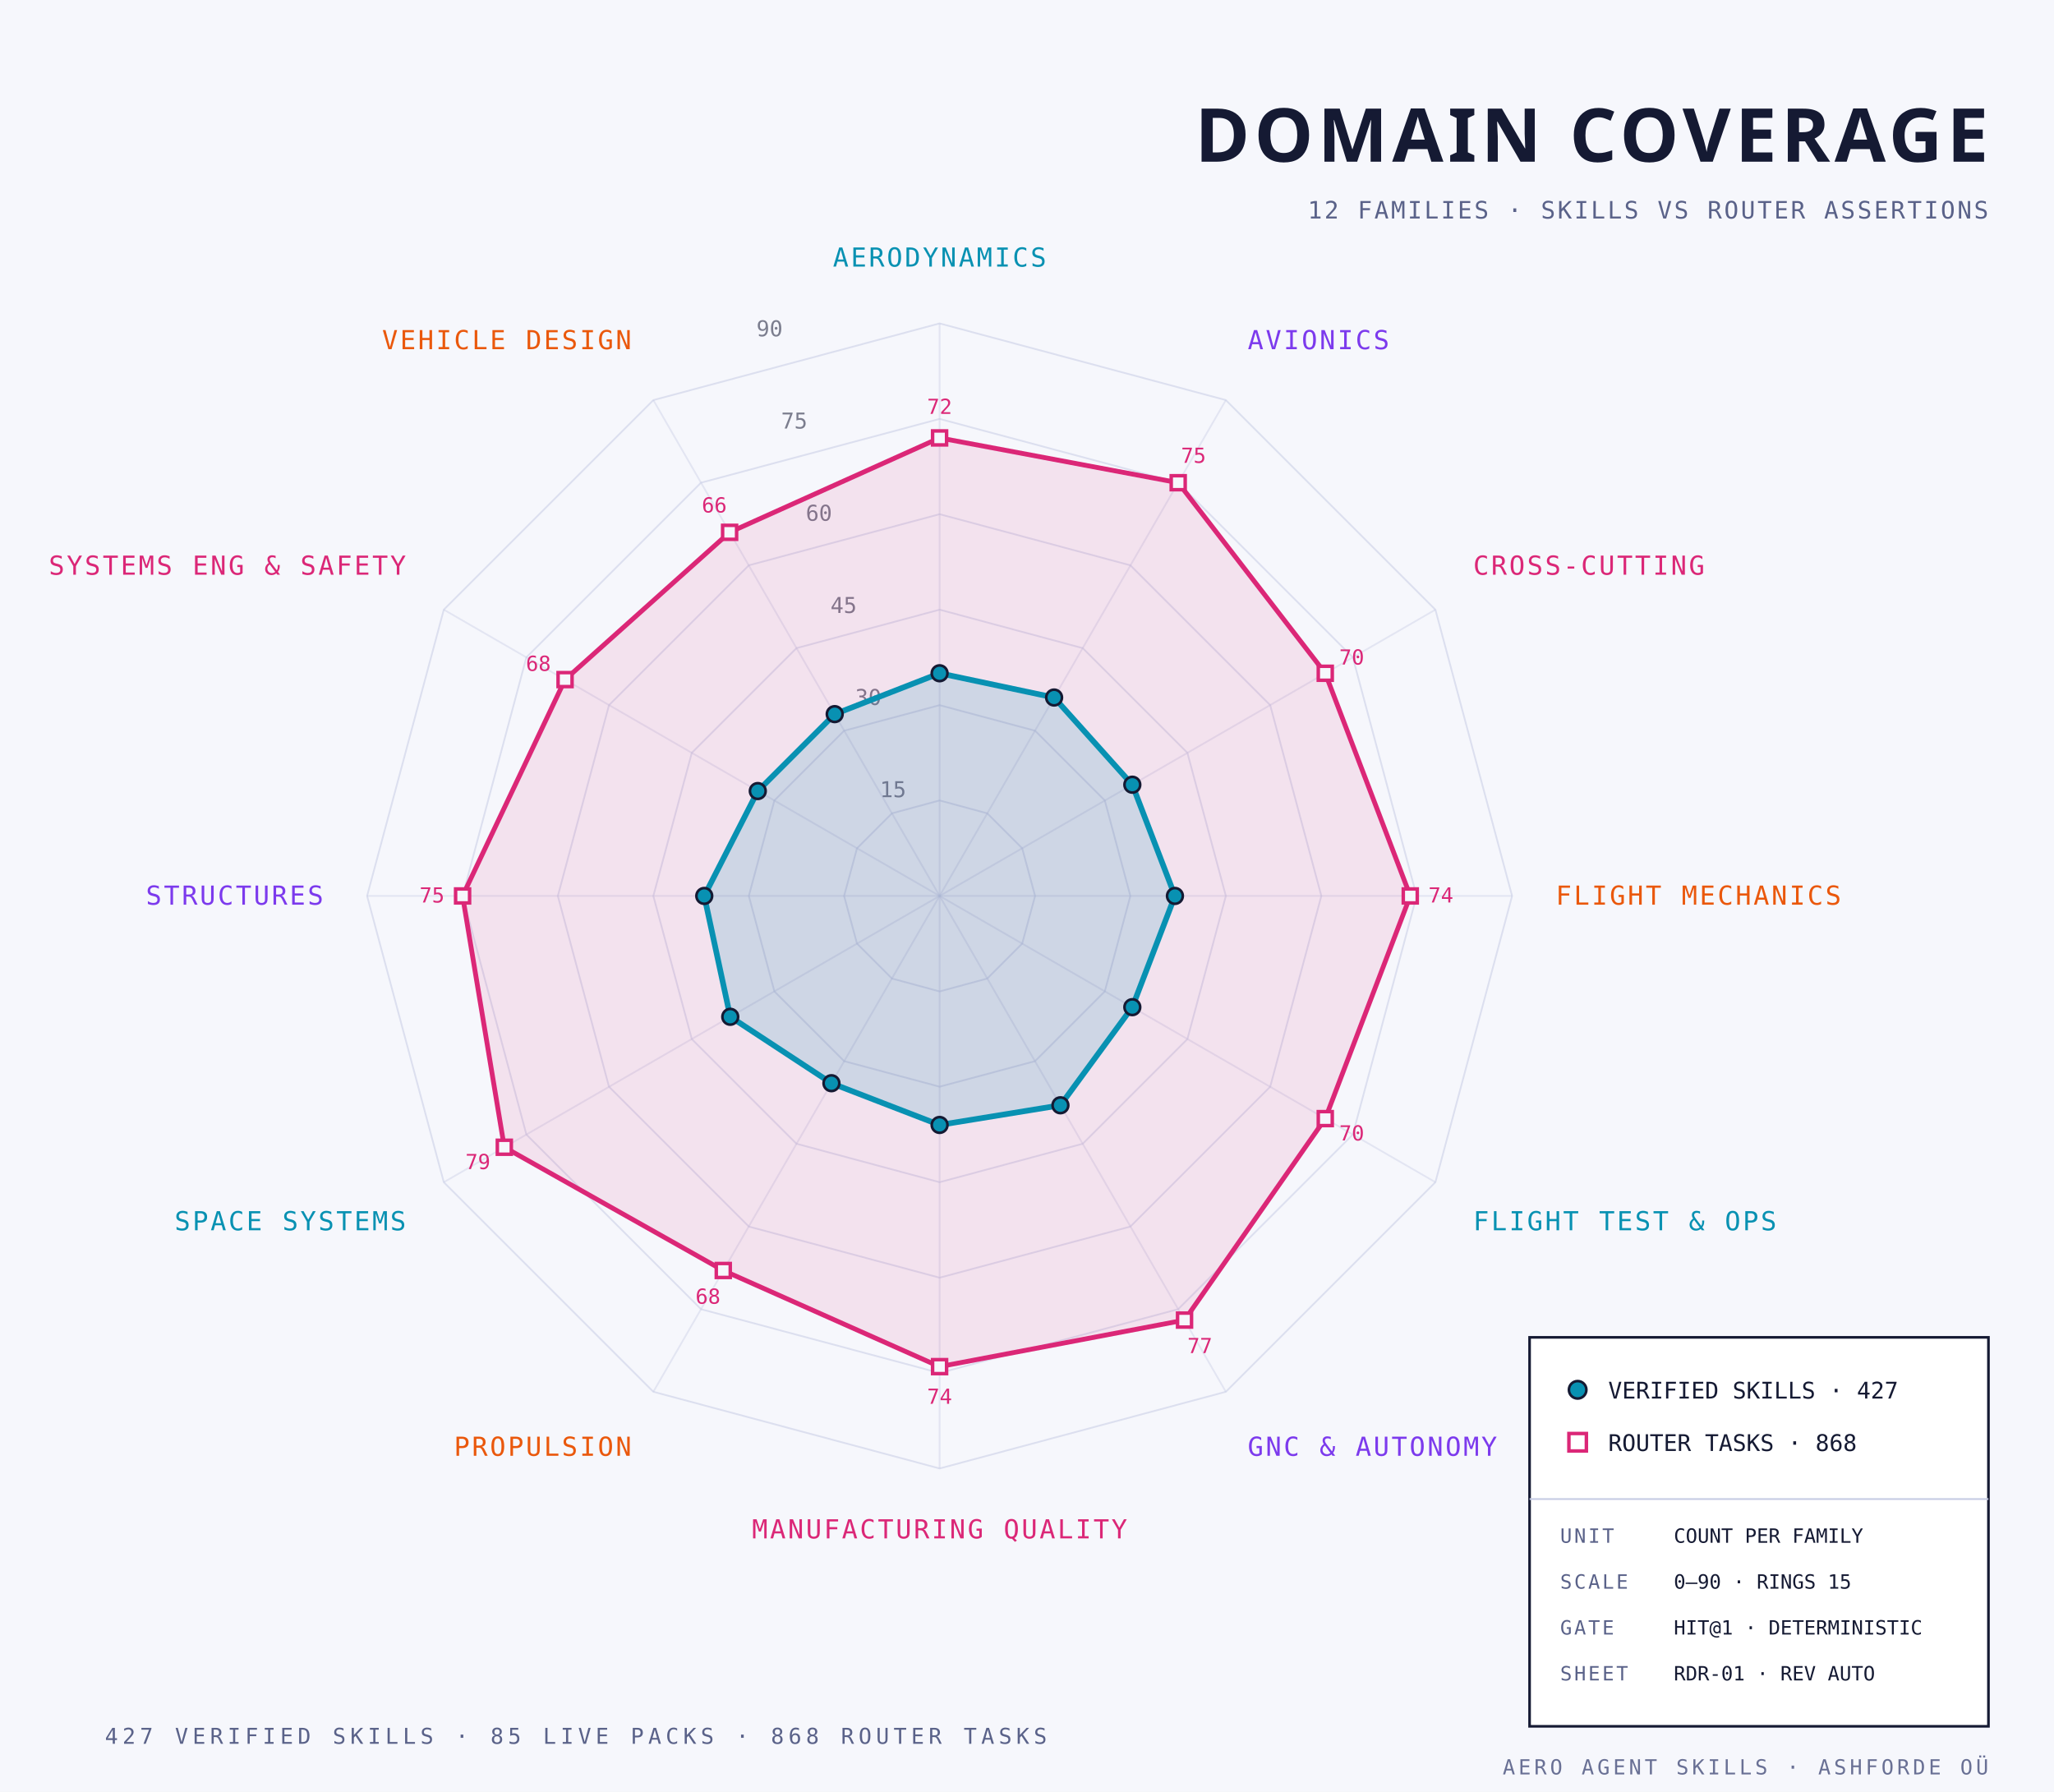
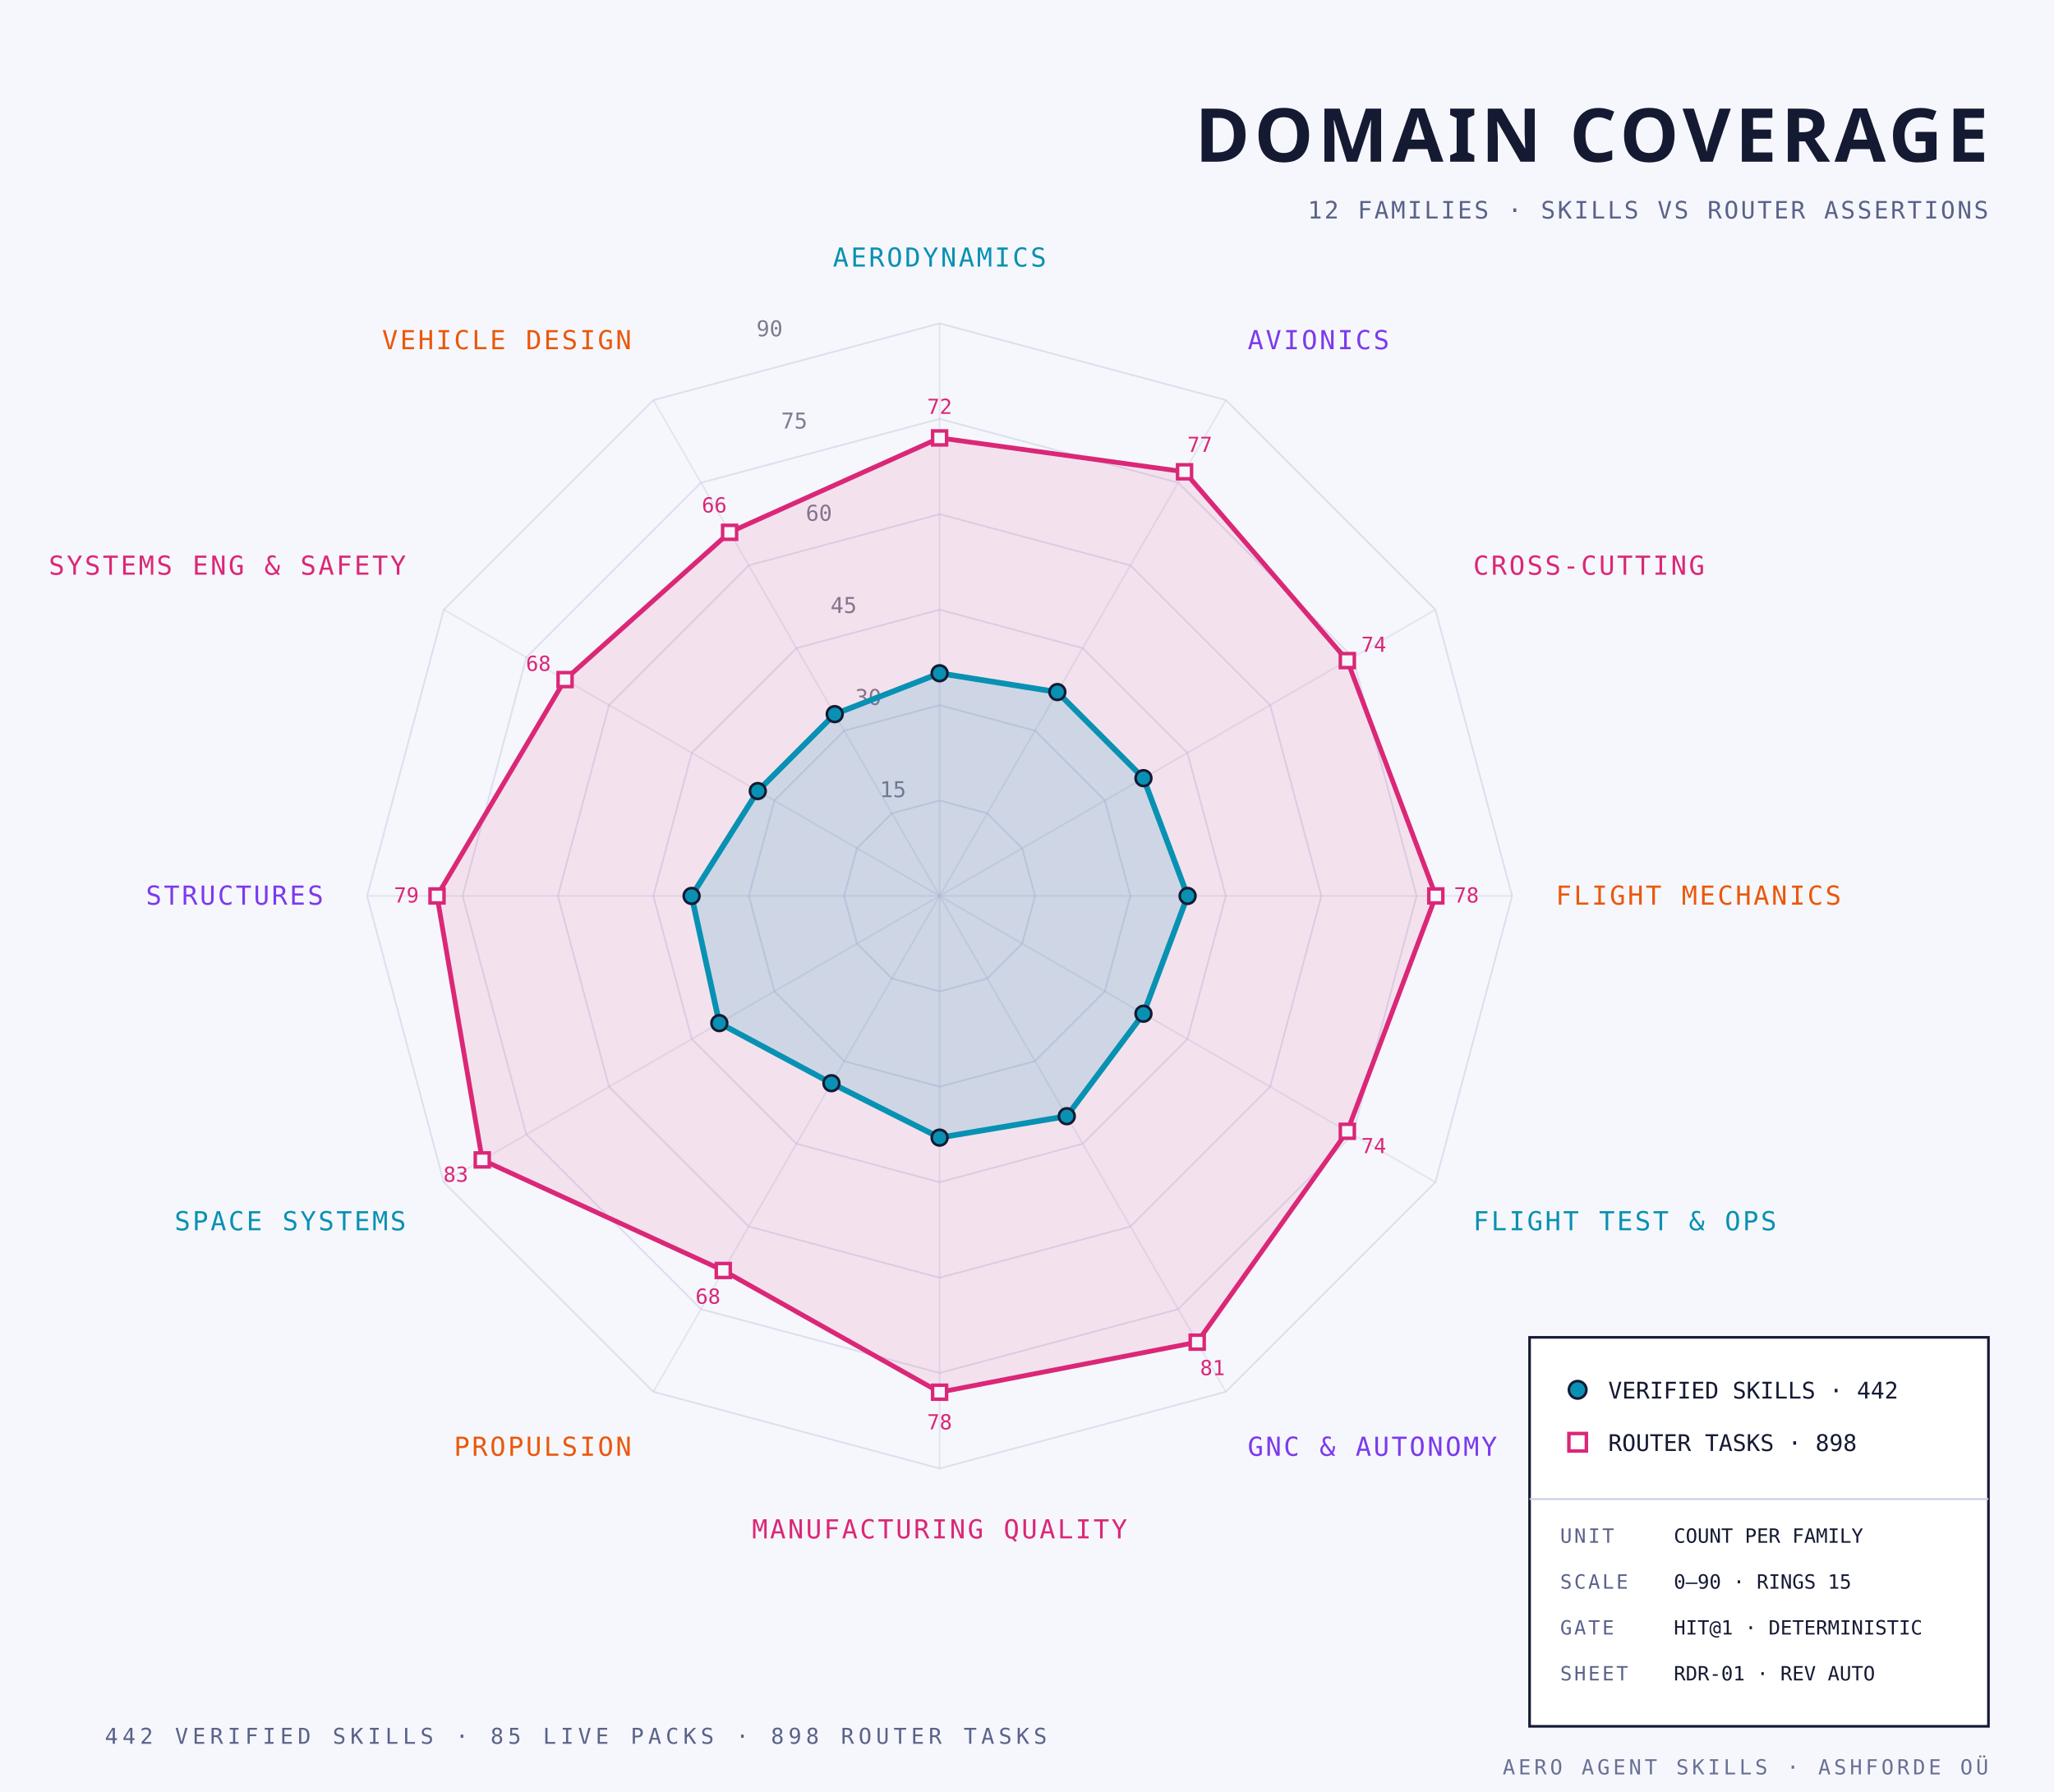
<svg xmlns="http://www.w3.org/2000/svg" width="940" height="820" viewBox="0 0 940 820">
  <style>
    .mono { font-family: "JetBrains Mono", "IBM Plex Mono", "Menlo", monospace; }
    .cond { font-family: "Barlow Condensed", "DIN Condensed", "Arial Narrow", sans-serif; font-weight: 700; text-transform: uppercase; }
    .serif { font-family: "Instrument Serif", Georgia, serif; font-style: italic; }
  </style>
  <rect width="940" height="820" fill="#f6f7fc" />
  <polygon points="430.0,366.3 451.8,372.2 467.8,388.2 473.7,410.0 467.8,431.8 451.8,447.8 430.0,453.7 408.2,447.8 392.2,431.8 386.3,410.0 392.2,388.2 408.2,372.2" fill="none" stroke="#c6cce4" stroke-width="0.8" stroke-opacity="0.55" />
  <polygon points="430.0,322.7 473.7,334.4 505.6,366.3 517.3,410.0 505.6,453.7 473.7,485.6 430.0,497.3 386.3,485.6 354.4,453.7 342.7,410.0 354.4,366.3 386.3,334.4" fill="none" stroke="#c6cce4" stroke-width="0.8" stroke-opacity="0.55" />
  <polygon points="430.0,279.0 495.5,296.6 543.4,344.5 561.0,410.0 543.4,475.5 495.5,523.4 430.0,541.0 364.5,523.4 316.6,475.5 299.0,410.0 316.6,344.5 364.5,296.6" fill="none" stroke="#c6cce4" stroke-width="0.8" stroke-opacity="0.55" />
  <polygon points="430.0,235.3 517.3,258.7 581.3,322.7 604.7,410.0 581.3,497.3 517.3,561.3 430.0,584.7 342.7,561.3 278.7,497.3 255.3,410.0 278.7,322.7 342.7,258.7" fill="none" stroke="#c6cce4" stroke-width="0.8" stroke-opacity="0.55" />
  <polygon points="430.0,191.7 539.2,220.9 619.1,300.8 648.3,410.0 619.1,519.2 539.2,599.1 430.0,628.3 320.8,599.1 240.9,519.2 211.7,410.0 240.9,300.8 320.8,220.9" fill="none" stroke="#c6cce4" stroke-width="0.8" stroke-opacity="0.55" />
  <polygon points="430.0,148.0 561.0,183.1 656.9,279.0 692.0,410.0 656.9,541.0 561.0,636.9 430.0,672.0 299.0,636.9 203.1,541.0 168.0,410.0 203.1,279.0 299.0,183.1" fill="none" stroke="#c6cce4" stroke-width="0.8" stroke-opacity="0.55" />
  <line x1="430" y1="410" x2="430.0" y2="148.0" stroke="#c6cce4" stroke-width="0.8" stroke-opacity="0.4" />
  <line x1="430" y1="410" x2="561.0" y2="183.1" stroke="#c6cce4" stroke-width="0.8" stroke-opacity="0.4" />
  <line x1="430" y1="410" x2="656.9" y2="279.0" stroke="#c6cce4" stroke-width="0.8" stroke-opacity="0.4" />
  <line x1="430" y1="410" x2="692.0" y2="410.0" stroke="#c6cce4" stroke-width="0.8" stroke-opacity="0.4" />
  <line x1="430" y1="410" x2="656.9" y2="541.0" stroke="#c6cce4" stroke-width="0.8" stroke-opacity="0.4" />
  <line x1="430" y1="410" x2="561.0" y2="636.9" stroke="#c6cce4" stroke-width="0.8" stroke-opacity="0.4" />
  <line x1="430" y1="410" x2="430.0" y2="672.0" stroke="#c6cce4" stroke-width="0.8" stroke-opacity="0.4" />
  <line x1="430" y1="410" x2="299.0" y2="636.9" stroke="#c6cce4" stroke-width="0.8" stroke-opacity="0.4" />
  <line x1="430" y1="410" x2="203.1" y2="541.0" stroke="#c6cce4" stroke-width="0.8" stroke-opacity="0.4" />
  <line x1="430" y1="410" x2="168.0" y2="410.0" stroke="#c6cce4" stroke-width="0.8" stroke-opacity="0.4" />
  <line x1="430" y1="410" x2="203.1" y2="279.0" stroke="#c6cce4" stroke-width="0.8" stroke-opacity="0.4" />
  <line x1="430" y1="410" x2="299.0" y2="183.1" stroke="#c6cce4" stroke-width="0.8" stroke-opacity="0.4" />
  <text class="mono" x="414.7" y="364.8" text-anchor="end" font-size="10" fill="#151a33" opacity="0.55">15</text>
  <text class="mono" x="403.4" y="322.6" text-anchor="end" font-size="10" fill="#151a33" opacity="0.55">30</text>
  <text class="mono" x="392.1" y="280.5" text-anchor="end" font-size="10" fill="#151a33" opacity="0.55">45</text>
  <text class="mono" x="380.8" y="238.3" text-anchor="end" font-size="10" fill="#151a33" opacity="0.55">60</text>
  <text class="mono" x="369.5" y="196.1" text-anchor="end" font-size="10" fill="#151a33" opacity="0.55">75</text>
  <text class="mono" x="358.2" y="153.9" text-anchor="end" font-size="10" fill="#151a33" opacity="0.55">90</text>
  <text class="mono" x="430.0" y="122.0" text-anchor="middle" font-size="12" fill="#0891b2" letter-spacing="1">AERODYNAMICS</text>
  <text class="mono" x="571.0" y="159.8" text-anchor="start" font-size="12" fill="#7c3aed" letter-spacing="1">AVIONICS</text>
  <text class="mono" x="674.2" y="263.0" text-anchor="start" font-size="12" fill="#db2777" letter-spacing="1">CROSS-CUTTING</text>
  <text class="mono" x="712.0" y="414.0" text-anchor="start" font-size="12" fill="#ea580c" letter-spacing="1">FLIGHT MECHANICS</text>
  <text class="mono" x="674.2" y="563.0" text-anchor="start" font-size="12" fill="#0891b2" letter-spacing="1">FLIGHT TEST &amp; OPS</text>
  <text class="mono" x="571.0" y="666.2" text-anchor="start" font-size="12" fill="#7c3aed" letter-spacing="1">GNC &amp; AUTONOMY</text>
  <text class="mono" x="430.0" y="704.0" text-anchor="middle" font-size="12" fill="#db2777" letter-spacing="1">MANUFACTURING QUALITY</text>
  <text class="mono" x="289.0" y="666.2" text-anchor="end" font-size="12" fill="#ea580c" letter-spacing="1">PROPULSION</text>
  <text class="mono" x="185.8" y="563.0" text-anchor="end" font-size="12" fill="#0891b2" letter-spacing="1">SPACE SYSTEMS</text>
  <text class="mono" x="148.0" y="414.0" text-anchor="end" font-size="12" fill="#7c3aed" letter-spacing="1">STRUCTURES</text>
  <text class="mono" x="185.8" y="263.0" text-anchor="end" font-size="12" fill="#db2777" letter-spacing="1">SYSTEMS ENG &amp; SAFETY</text>
  <text class="mono" x="289.0" y="159.8" text-anchor="end" font-size="12" fill="#ea580c" letter-spacing="1">VEHICLE DESIGN</text>
-   <polygon points="430.0,200.4 539.2,220.9 606.5,308.1 645.4,410.0 606.5,511.9 542.1,604.1 430.0,625.4 331.0,581.4 230.8,525.0 211.7,410.0 258.6,311.0 333.9,243.6" fill="#db2777" fill-opacity="0.10" stroke="#db2777" stroke-width="2.2" />
+   <polygon points="430.0,200.4 542.1,215.9 616.6,302.3 657.1,410.0 616.6,517.7 547.9,614.2 430.0,637.1 331.0,581.4 220.7,530.8 200.0,410.0 258.6,311.0 333.9,243.6" fill="#db2777" fill-opacity="0.10" stroke="#db2777" stroke-width="2.2" />
  <rect x="426.8" y="197.2" width="6.4" height="6.4" fill="#f6f7fc" stroke="#db2777" stroke-width="1.6" />
-   <rect x="536.0" y="217.7" width="6.4" height="6.4" fill="#f6f7fc" stroke="#db2777" stroke-width="1.6" />
-   <rect x="603.3" y="304.9" width="6.4" height="6.4" fill="#f6f7fc" stroke="#db2777" stroke-width="1.6" />
-   <rect x="642.2" y="406.8" width="6.4" height="6.4" fill="#f6f7fc" stroke="#db2777" stroke-width="1.6" />
-   <rect x="603.3" y="508.7" width="6.4" height="6.4" fill="#f6f7fc" stroke="#db2777" stroke-width="1.6" />
-   <rect x="538.9" y="600.9" width="6.4" height="6.4" fill="#f6f7fc" stroke="#db2777" stroke-width="1.6" />
-   <rect x="426.8" y="622.2" width="6.4" height="6.4" fill="#f6f7fc" stroke="#db2777" stroke-width="1.6" />
+   <rect x="538.9" y="212.7" width="6.4" height="6.4" fill="#f6f7fc" stroke="#db2777" stroke-width="1.6" />
+   <rect x="613.4" y="299.1" width="6.4" height="6.4" fill="#f6f7fc" stroke="#db2777" stroke-width="1.6" />
+   <rect x="653.9" y="406.8" width="6.4" height="6.4" fill="#f6f7fc" stroke="#db2777" stroke-width="1.6" />
+   <rect x="613.4" y="514.5" width="6.4" height="6.4" fill="#f6f7fc" stroke="#db2777" stroke-width="1.6" />
+   <rect x="544.7" y="611.0" width="6.4" height="6.4" fill="#f6f7fc" stroke="#db2777" stroke-width="1.6" />
+   <rect x="426.8" y="633.9" width="6.4" height="6.4" fill="#f6f7fc" stroke="#db2777" stroke-width="1.6" />
  <rect x="327.8" y="578.2" width="6.4" height="6.4" fill="#f6f7fc" stroke="#db2777" stroke-width="1.6" />
-   <rect x="227.6" y="521.8" width="6.4" height="6.4" fill="#f6f7fc" stroke="#db2777" stroke-width="1.6" />
-   <rect x="208.5" y="406.8" width="6.4" height="6.4" fill="#f6f7fc" stroke="#db2777" stroke-width="1.6" />
+   <rect x="217.5" y="527.6" width="6.4" height="6.4" fill="#f6f7fc" stroke="#db2777" stroke-width="1.6" />
+   <rect x="196.8" y="406.8" width="6.4" height="6.4" fill="#f6f7fc" stroke="#db2777" stroke-width="1.6" />
  <rect x="255.4" y="307.8" width="6.4" height="6.4" fill="#f6f7fc" stroke="#db2777" stroke-width="1.6" />
  <rect x="330.7" y="240.4" width="6.4" height="6.4" fill="#f6f7fc" stroke="#db2777" stroke-width="1.6" />
-   <polygon points="430.0,308.1 482.4,319.2 518.2,359.1 537.7,410.0 518.2,460.9 485.3,505.8 430.0,514.8 380.5,495.7 334.2,465.3 322.3,410.0 346.8,362.0 382.0,326.8" fill="#0891b2" fill-opacity="0.16" stroke="#0891b2" stroke-width="2.6" />
+   <polygon points="430.0,308.1 483.9,316.7 523.3,356.1 543.5,410.0 523.3,463.9 488.2,510.8 430.0,520.6 380.5,495.7 329.2,468.2 316.5,410.0 346.8,362.0 382.0,326.8" fill="#0891b2" fill-opacity="0.16" stroke="#0891b2" stroke-width="2.6" />
  <circle cx="430.0" cy="308.1" r="3.6" fill="#0891b2" stroke="#151a33" stroke-width="1.2" />
-   <circle cx="482.4" cy="319.2" r="3.6" fill="#0891b2" stroke="#151a33" stroke-width="1.2" />
-   <circle cx="518.2" cy="359.1" r="3.6" fill="#0891b2" stroke="#151a33" stroke-width="1.2" />
-   <circle cx="537.7" cy="410.0" r="3.6" fill="#0891b2" stroke="#151a33" stroke-width="1.2" />
-   <circle cx="518.2" cy="460.9" r="3.6" fill="#0891b2" stroke="#151a33" stroke-width="1.2" />
-   <circle cx="485.3" cy="505.8" r="3.6" fill="#0891b2" stroke="#151a33" stroke-width="1.2" />
-   <circle cx="430.0" cy="514.8" r="3.6" fill="#0891b2" stroke="#151a33" stroke-width="1.2" />
+   <circle cx="483.9" cy="316.7" r="3.6" fill="#0891b2" stroke="#151a33" stroke-width="1.2" />
+   <circle cx="523.3" cy="356.1" r="3.6" fill="#0891b2" stroke="#151a33" stroke-width="1.2" />
+   <circle cx="543.5" cy="410.0" r="3.6" fill="#0891b2" stroke="#151a33" stroke-width="1.2" />
+   <circle cx="523.3" cy="463.9" r="3.6" fill="#0891b2" stroke="#151a33" stroke-width="1.2" />
+   <circle cx="488.2" cy="510.8" r="3.6" fill="#0891b2" stroke="#151a33" stroke-width="1.2" />
+   <circle cx="430.0" cy="520.6" r="3.6" fill="#0891b2" stroke="#151a33" stroke-width="1.2" />
  <circle cx="380.5" cy="495.7" r="3.6" fill="#0891b2" stroke="#151a33" stroke-width="1.2" />
-   <circle cx="334.2" cy="465.3" r="3.6" fill="#0891b2" stroke="#151a33" stroke-width="1.2" />
-   <circle cx="322.3" cy="410.0" r="3.6" fill="#0891b2" stroke="#151a33" stroke-width="1.2" />
+   <circle cx="329.2" cy="468.2" r="3.6" fill="#0891b2" stroke="#151a33" stroke-width="1.2" />
+   <circle cx="316.5" cy="410.0" r="3.6" fill="#0891b2" stroke="#151a33" stroke-width="1.2" />
  <circle cx="346.8" cy="362.0" r="3.6" fill="#0891b2" stroke="#151a33" stroke-width="1.2" />
  <circle cx="382.0" cy="326.8" r="3.6" fill="#0891b2" stroke="#151a33" stroke-width="1.2" />
  <text class="mono" x="430.0" y="189.4" text-anchor="middle" font-size="9.5" fill="#db2777">72</text>
-   <text class="mono" x="546.2" y="211.8" text-anchor="middle" font-size="9.5" fill="#db2777">75</text>
-   <text class="mono" x="618.6" y="304.1" text-anchor="middle" font-size="9.5" fill="#db2777">70</text>
-   <text class="mono" x="659.4" y="413.0" text-anchor="middle" font-size="9.5" fill="#db2777">74</text>
-   <text class="mono" x="618.6" y="521.9" text-anchor="middle" font-size="9.5" fill="#db2777">70</text>
-   <text class="mono" x="549.1" y="619.2" text-anchor="middle" font-size="9.5" fill="#db2777">77</text>
-   <text class="mono" x="430.0" y="642.4" text-anchor="middle" font-size="9.5" fill="#db2777">74</text>
+   <text class="mono" x="549.1" y="206.8" text-anchor="middle" font-size="9.5" fill="#db2777">77</text>
+   <text class="mono" x="628.7" y="298.3" text-anchor="middle" font-size="9.5" fill="#db2777">74</text>
+   <text class="mono" x="671.1" y="413.0" text-anchor="middle" font-size="9.5" fill="#db2777">78</text>
+   <text class="mono" x="628.7" y="527.7" text-anchor="middle" font-size="9.5" fill="#db2777">74</text>
+   <text class="mono" x="554.9" y="629.3" text-anchor="middle" font-size="9.5" fill="#db2777">81</text>
+   <text class="mono" x="430.0" y="654.1" text-anchor="middle" font-size="9.5" fill="#db2777">78</text>
  <text class="mono" x="324.0" y="596.6" text-anchor="middle" font-size="9.5" fill="#db2777">68</text>
-   <text class="mono" x="218.7" y="535.0" text-anchor="middle" font-size="9.5" fill="#db2777">79</text>
-   <text class="mono" x="197.7" y="413.0" text-anchor="middle" font-size="9.5" fill="#db2777">75</text>
+   <text class="mono" x="208.6" y="540.8" text-anchor="middle" font-size="9.5" fill="#db2777">83</text>
+   <text class="mono" x="186.0" y="413.0" text-anchor="middle" font-size="9.5" fill="#db2777">79</text>
  <text class="mono" x="246.4" y="307.0" text-anchor="middle" font-size="9.5" fill="#db2777">68</text>
  <text class="mono" x="326.9" y="234.5" text-anchor="middle" font-size="9.5" fill="#db2777">66</text>
  <text class="cond" x="910.0" y="74.0" text-anchor="end" font-size="34" fill="#151a33" letter-spacing="2">DOMAIN COVERAGE</text>
  <text class="mono" x="910.0" y="100.0" text-anchor="end" font-size="11" fill="#5a6289" letter-spacing="1">12 FAMILIES · SKILLS VS ROUTER ASSERTIONS</text>
  <rect x="700" y="612" width="210" height="178" fill="#ffffff" stroke="#151a33" stroke-width="1.2" />
  <line x1="700" y1="686" x2="910" y2="686" stroke="#c6cce4" stroke-width="0.8" />
  <circle cx="722" cy="636" r="4" fill="#0891b2" stroke="#151a33" stroke-width="1.2" />
-   <text class="mono" x="736.0" y="640.0" text-anchor="start" font-size="10.5" fill="#151a33">VERIFIED SKILLS · 427</text>
+   <text class="mono" x="736.0" y="640.0" text-anchor="start" font-size="10.5" fill="#151a33">VERIFIED SKILLS · 442</text>
  <rect x="718" y="656" width="8" height="8" fill="none" stroke="#db2777" stroke-width="1.6" />
-   <text class="mono" x="736.0" y="664.0" text-anchor="start" font-size="10.5" fill="#151a33">ROUTER TASKS · 868</text>
+   <text class="mono" x="736.0" y="664.0" text-anchor="start" font-size="10.5" fill="#151a33">ROUTER TASKS · 898</text>
  <text class="mono" x="714.0" y="706.0" text-anchor="start" font-size="9" fill="#5a6289" letter-spacing="1">UNIT</text>
  <text class="mono" x="766.0" y="706.0" text-anchor="start" font-size="9" fill="#151a33">COUNT PER FAMILY</text>
  <text class="mono" x="714.0" y="727.0" text-anchor="start" font-size="9" fill="#5a6289" letter-spacing="1">SCALE</text>
  <text class="mono" x="766.0" y="727.0" text-anchor="start" font-size="9" fill="#151a33">0–90 · RINGS 15</text>
  <text class="mono" x="714.0" y="748.0" text-anchor="start" font-size="9" fill="#5a6289" letter-spacing="1">GATE</text>
  <text class="mono" x="766.0" y="748.0" text-anchor="start" font-size="9" fill="#151a33">HIT@1 · DETERMINISTIC</text>
  <text class="mono" x="714.0" y="769.0" text-anchor="start" font-size="9" fill="#5a6289" letter-spacing="1">SHEET</text>
  <text class="mono" x="766.0" y="769.0" text-anchor="start" font-size="9" fill="#151a33">RDR-01 · REV AUTO</text>
-   <text class="mono" x="48.0" y="798.0" text-anchor="start" font-size="10" fill="#5a6289" letter-spacing="2">427 VERIFIED SKILLS · 85 LIVE PACKS · 868 ROUTER TASKS</text>
+   <text class="mono" x="48.0" y="798.0" text-anchor="start" font-size="10" fill="#5a6289" letter-spacing="2">442 VERIFIED SKILLS · 85 LIVE PACKS · 898 ROUTER TASKS</text>
  <text class="mono" x="910.0" y="812.0" text-anchor="end" font-size="9.5" fill="#5a6289" letter-spacing="1.5" opacity="0.9">AERO AGENT SKILLS · ASHFORDE OÜ</text>
</svg>
